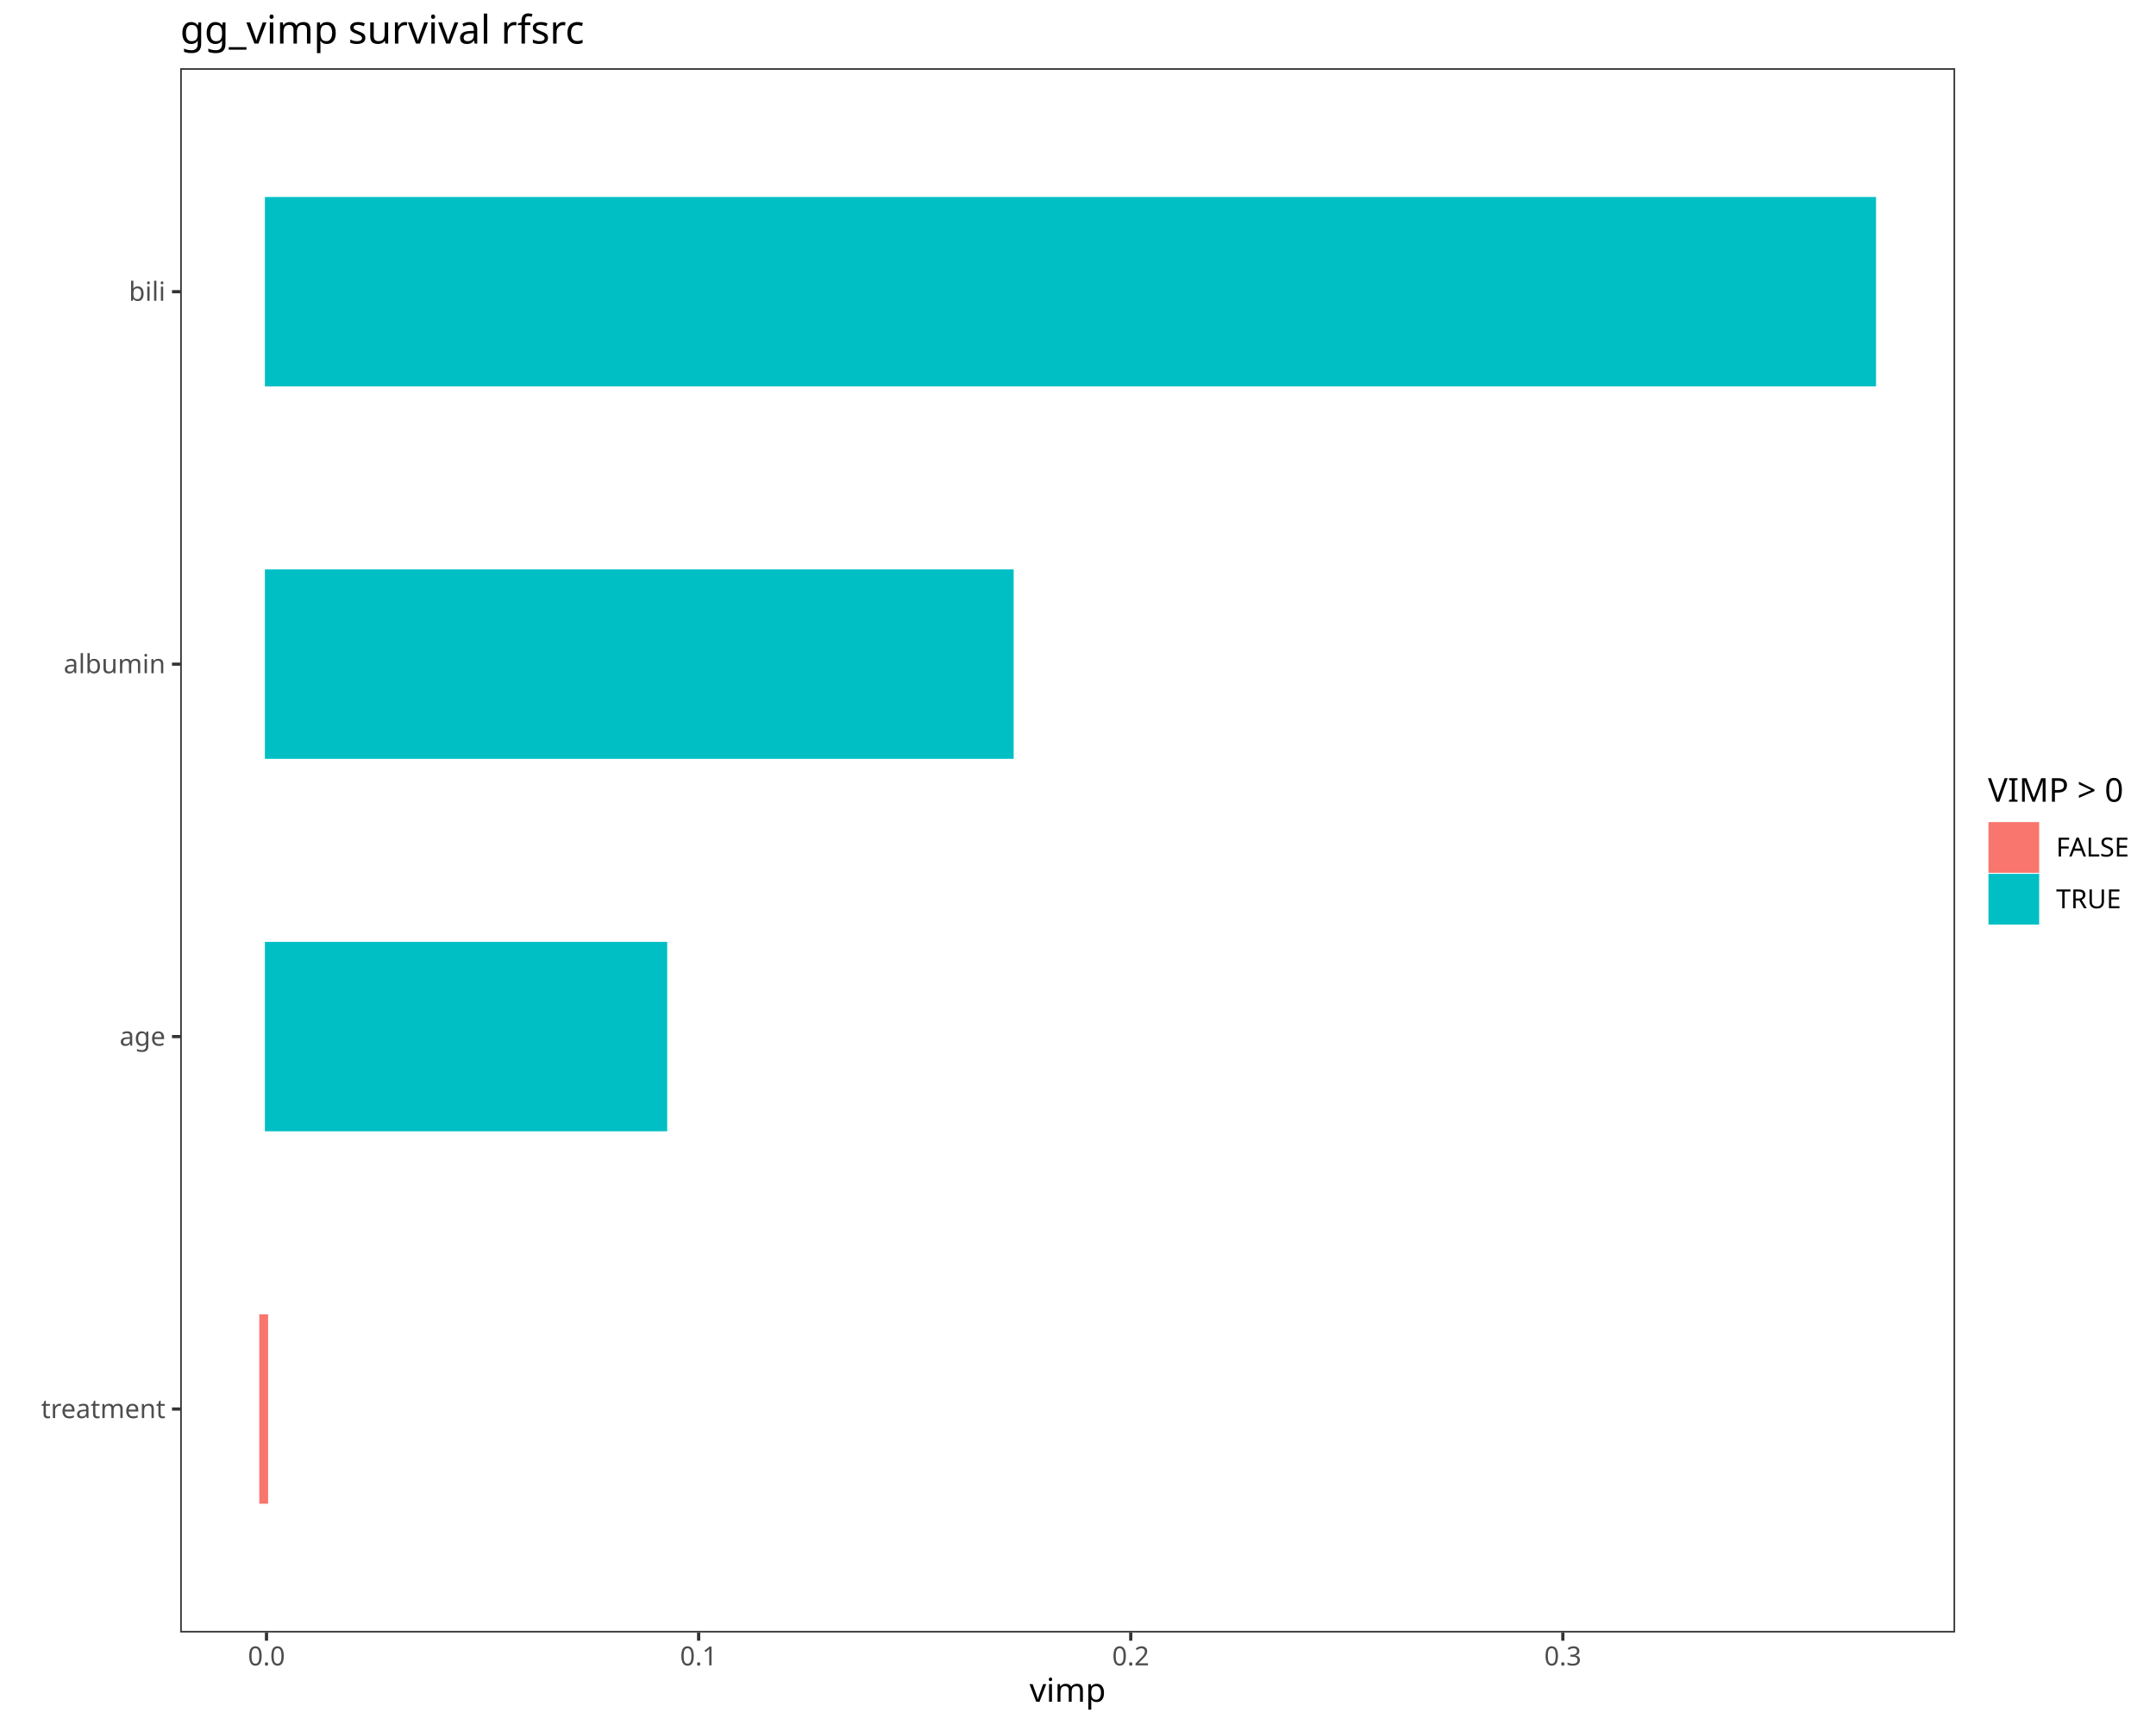
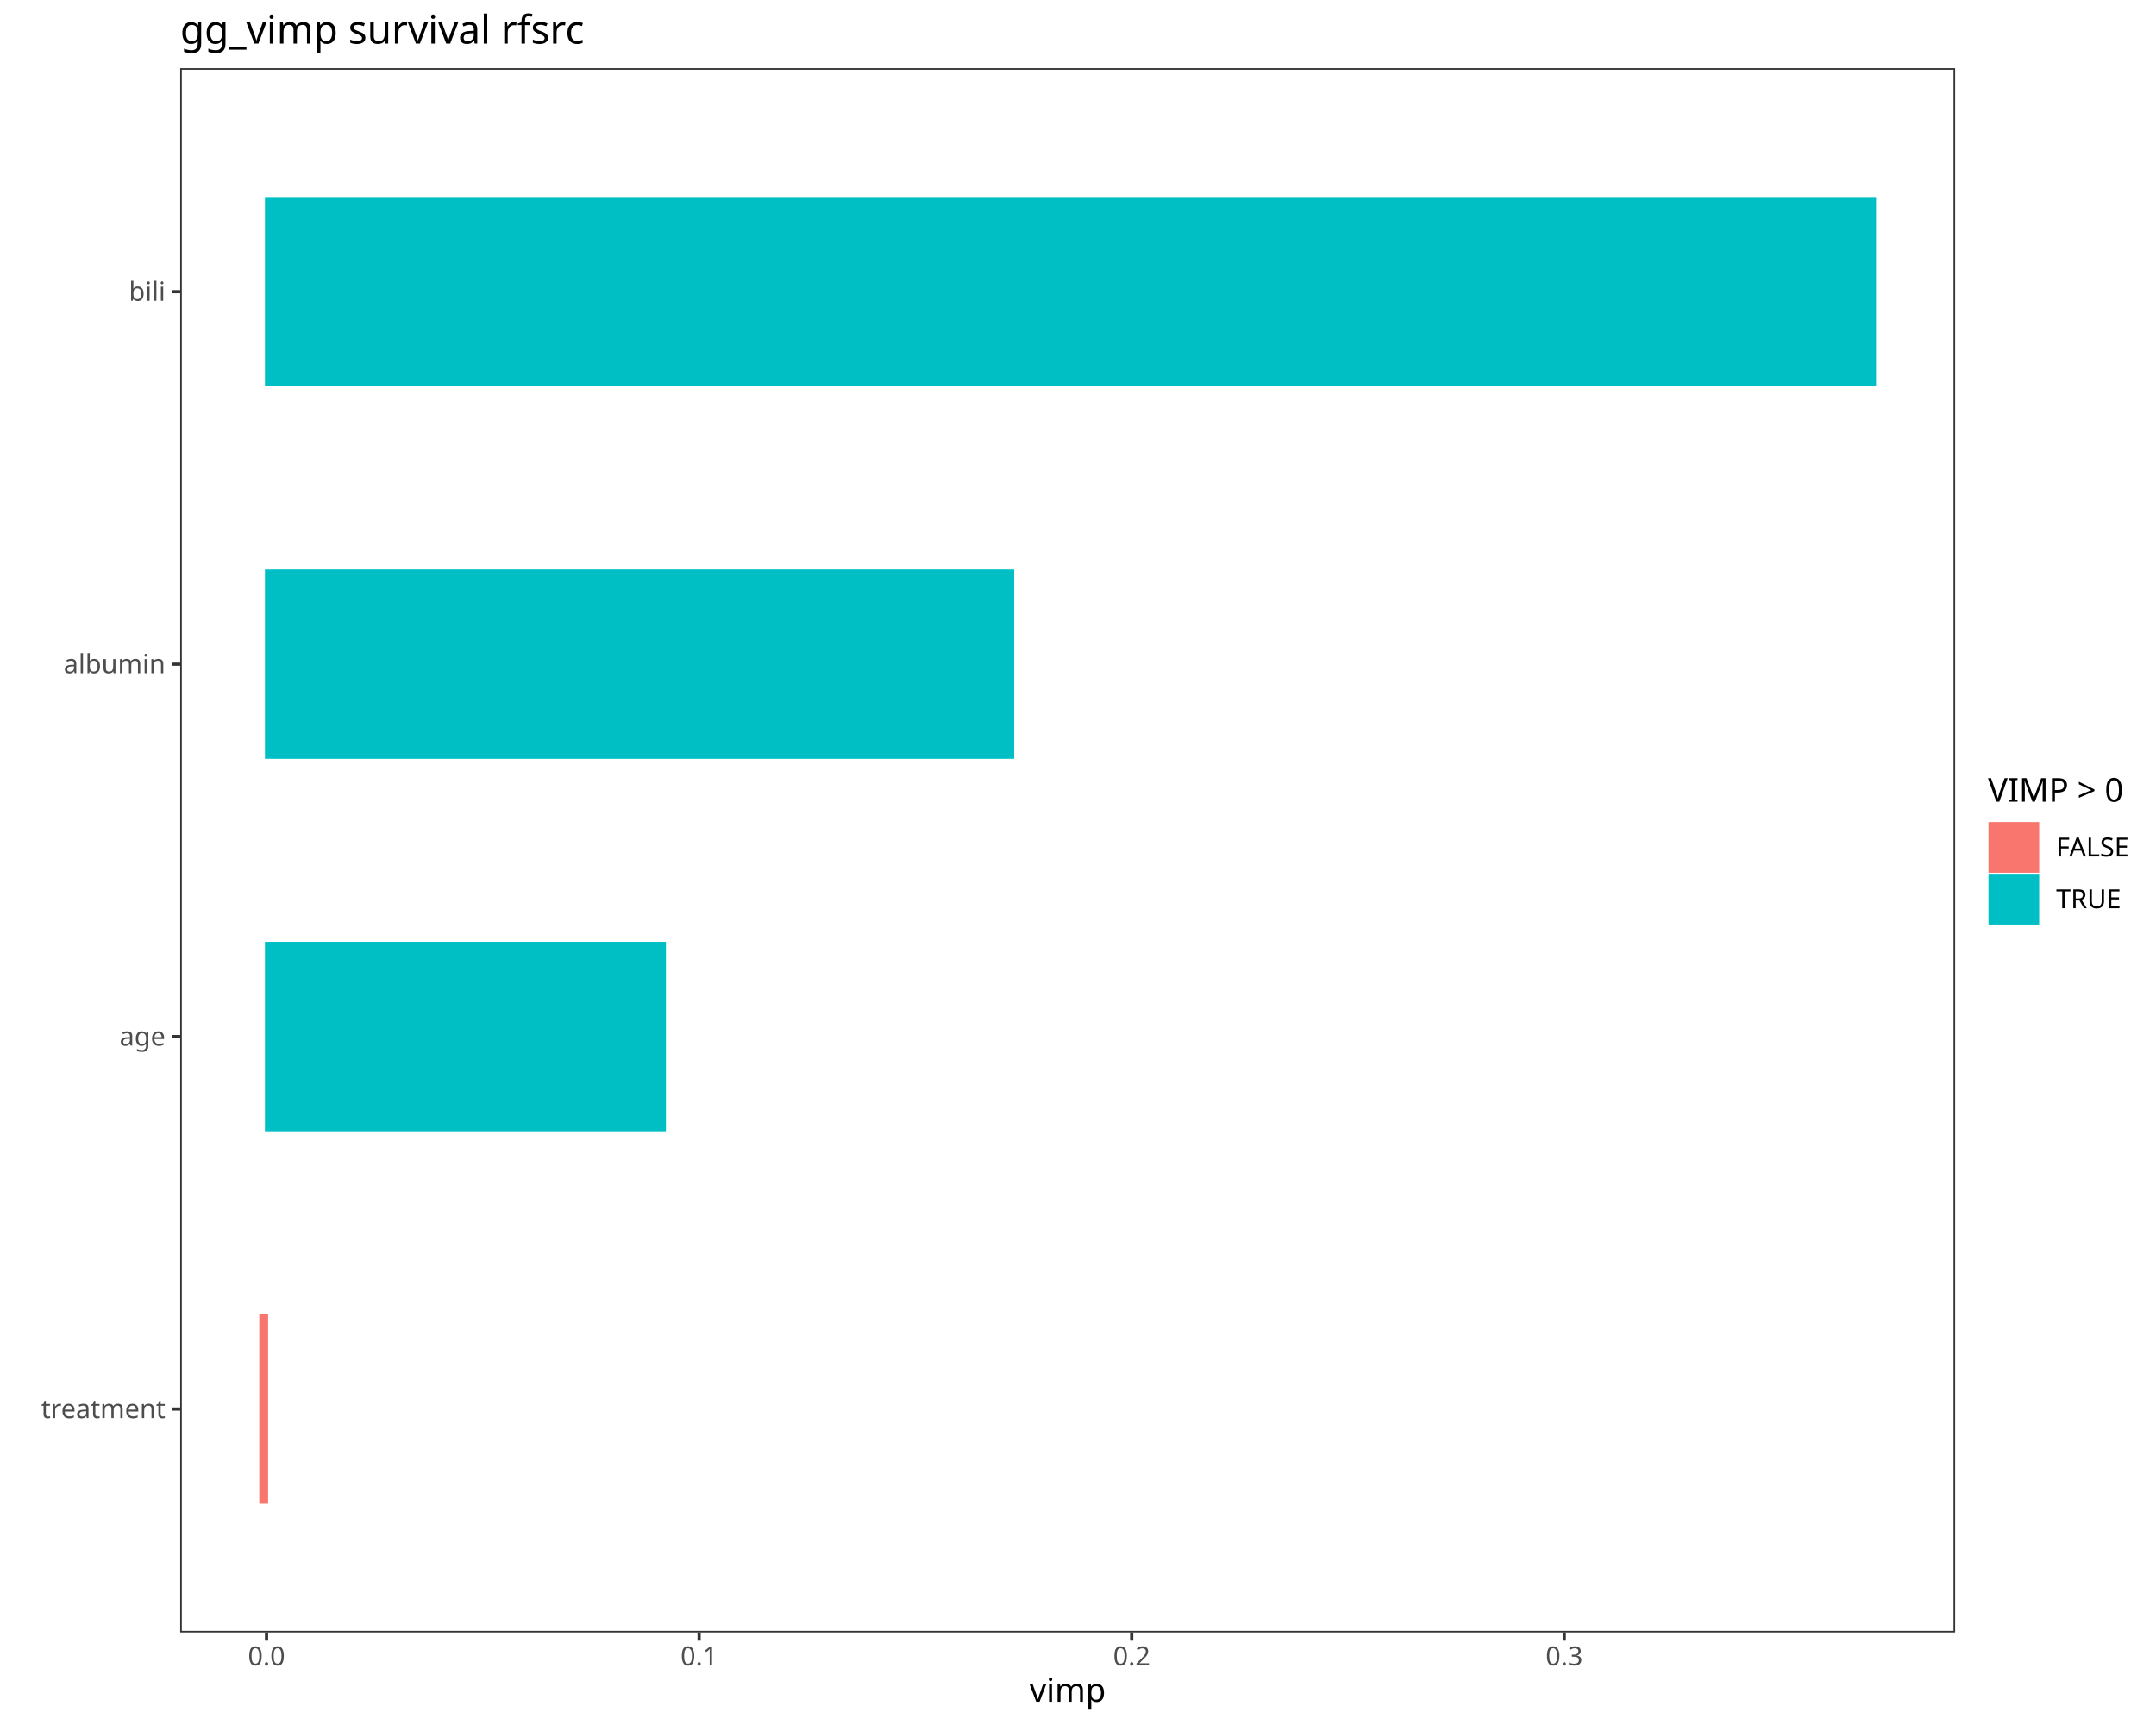
<svg xmlns="http://www.w3.org/2000/svg" class="svglite" data-engine-version="2.0" width="720.00pt" height="576.00pt" viewBox="0 0 720.00 576.00">
  <defs>
    <style type="text/css">
    .svglite line, .svglite polyline, .svglite polygon, .svglite path, .svglite rect, .svglite circle {
      fill: none;
      stroke: #000000;
      stroke-linecap: round;
      stroke-linejoin: round;
      stroke-miterlimit: 10.00;
    }
  </style>
  </defs>
  <rect width="100%" height="100%" style="stroke: none; fill: #FFFFFF;" />
  <defs>
    <clipPath id="cpMC4wMHw3MjAuMDB8MC4wMHw1NzYuMDA=">
      <rect x="0.00" y="0.00" width="720.00" height="576.00" />
    </clipPath>
  </defs>
  <g clip-path="url(#cpMC4wMHw3MjAuMDB8MC4wMHw1NzYuMDA=)">
    <rect x="0.00" y="0.00" width="720.00" height="576.00" style="stroke-width: 1.07; stroke: #FFFFFF; fill: #FFFFFF;" />
  </g>
  <defs>
    <clipPath id="cpNjAuMTh8NjUyLjkyfDIyLjc4fDU0NS4xMQ==">
      <rect x="60.18" y="22.78" width="592.74" height="522.33" />
    </clipPath>
  </defs>
  <g clip-path="url(#cpNjAuMTh8NjUyLjkyfDIyLjc4fDU0NS4xMQ==)">
    <rect x="60.18" y="22.78" width="592.74" height="522.33" style="stroke-width: 1.07; stroke: none; fill: #FFFFFF;" />
-     <rect x="89.00" y="66.31" width="536.97" height="62.18" style="stroke-width: 1.07; stroke: #00BFC4; stroke-linecap: butt; stroke-linejoin: miter; fill: #00BFC4;" />
-     <rect x="89.00" y="190.67" width="248.98" height="62.18" style="stroke-width: 1.07; stroke: #00BFC4; stroke-linecap: butt; stroke-linejoin: miter; fill: #00BFC4;" />
-     <rect x="89.00" y="315.04" width="133.28" height="62.18" style="stroke-width: 1.07; stroke: #00BFC4; stroke-linecap: butt; stroke-linejoin: miter; fill: #00BFC4;" />
+     <rect x="89.01" y="66.31" width="536.97" height="62.18" style="stroke-width: 1.07; stroke: #00BFC4; stroke-linecap: butt; stroke-linejoin: miter; fill: #00BFC4;" />
+     <rect x="89.01" y="190.67" width="249.14" height="62.18" style="stroke-width: 1.07; stroke: #00BFC4; stroke-linecap: butt; stroke-linejoin: miter; fill: #00BFC4;" />
+     <rect x="89.01" y="315.04" width="132.85" height="62.18" style="stroke-width: 1.07; stroke: #00BFC4; stroke-linecap: butt; stroke-linejoin: miter; fill: #00BFC4;" />
    <rect x="87.12" y="439.40" width="1.88" height="62.18" style="stroke-width: 1.07; stroke: #F8766D; stroke-linecap: butt; stroke-linejoin: miter; fill: #F8766D;" />
    <rect x="60.18" y="22.78" width="592.74" height="522.33" style="stroke-width: 1.07; stroke: #333333;" />
  </g>
  <g clip-path="url(#cpMC4wMHw3MjAuMDB8MC4wMHw1NzYuMDA=)">
    <text x="55.25" y="473.52" text-anchor="end" style="font-size: 8.80px; fill: #4D4D4D; font-family: sans;" textLength="37.18px" lengthAdjust="spacingAndGlyphs">treatment</text>
    <text x="55.25" y="349.16" text-anchor="end" style="font-size: 8.80px; fill: #4D4D4D; font-family: sans;" textLength="14.68px" lengthAdjust="spacingAndGlyphs">age</text>
    <text x="55.25" y="224.79" text-anchor="end" style="font-size: 8.80px; fill: #4D4D4D; font-family: sans;" textLength="30.82px" lengthAdjust="spacingAndGlyphs">albumin</text>
    <text x="55.25" y="100.43" text-anchor="end" style="font-size: 8.80px; fill: #4D4D4D; font-family: sans;" textLength="10.76px" lengthAdjust="spacingAndGlyphs">bili</text>
    <polyline points="57.44,470.49 60.18,470.49 " style="stroke-width: 1.07; stroke: #333333; stroke-linecap: butt;" />
    <polyline points="57.44,346.13 60.18,346.13 " style="stroke-width: 1.07; stroke: #333333; stroke-linecap: butt;" />
    <polyline points="57.44,221.77 60.18,221.77 " style="stroke-width: 1.07; stroke: #333333; stroke-linecap: butt;" />
    <polyline points="57.44,97.40 60.18,97.40 " style="stroke-width: 1.07; stroke: #333333; stroke-linecap: butt;" />
-     <polyline points="89.00,547.85 89.00,545.11 " style="stroke-width: 1.07; stroke: #333333; stroke-linecap: butt;" />
-     <polyline points="233.31,547.85 233.31,545.11 " style="stroke-width: 1.07; stroke: #333333; stroke-linecap: butt;" />
-     <polyline points="377.61,547.85 377.61,545.11 " style="stroke-width: 1.07; stroke: #333333; stroke-linecap: butt;" />
-     <polyline points="521.91,547.85 521.91,545.11 " style="stroke-width: 1.07; stroke: #333333; stroke-linecap: butt;" />
-     <text x="89.00" y="556.10" text-anchor="middle" style="font-size: 8.80px; fill: #4D4D4D; font-family: sans;" textLength="12.23px" lengthAdjust="spacingAndGlyphs">0.0</text>
-     <text x="233.31" y="556.10" text-anchor="middle" style="font-size: 8.80px; fill: #4D4D4D; font-family: sans;" textLength="12.23px" lengthAdjust="spacingAndGlyphs">0.1</text>
-     <text x="377.61" y="556.10" text-anchor="middle" style="font-size: 8.80px; fill: #4D4D4D; font-family: sans;" textLength="12.23px" lengthAdjust="spacingAndGlyphs">0.2</text>
-     <text x="521.91" y="556.10" text-anchor="middle" style="font-size: 8.80px; fill: #4D4D4D; font-family: sans;" textLength="12.23px" lengthAdjust="spacingAndGlyphs">0.3</text>
+     <polyline points="89.01,547.85 89.01,545.11 " style="stroke-width: 1.07; stroke: #333333; stroke-linecap: butt;" />
+     <polyline points="233.47,547.85 233.47,545.11 " style="stroke-width: 1.07; stroke: #333333; stroke-linecap: butt;" />
+     <polyline points="377.93,547.85 377.93,545.11 " style="stroke-width: 1.07; stroke: #333333; stroke-linecap: butt;" />
+     <polyline points="522.39,547.85 522.39,545.11 " style="stroke-width: 1.07; stroke: #333333; stroke-linecap: butt;" />
+     <text x="89.01" y="556.10" text-anchor="middle" style="font-size: 8.80px; fill: #4D4D4D; font-family: sans;" textLength="12.23px" lengthAdjust="spacingAndGlyphs">0.0</text>
+     <text x="233.47" y="556.10" text-anchor="middle" style="font-size: 8.80px; fill: #4D4D4D; font-family: sans;" textLength="12.23px" lengthAdjust="spacingAndGlyphs">0.1</text>
+     <text x="377.93" y="556.10" text-anchor="middle" style="font-size: 8.80px; fill: #4D4D4D; font-family: sans;" textLength="12.23px" lengthAdjust="spacingAndGlyphs">0.2</text>
+     <text x="522.39" y="556.10" text-anchor="middle" style="font-size: 8.80px; fill: #4D4D4D; font-family: sans;" textLength="12.23px" lengthAdjust="spacingAndGlyphs">0.3</text>
    <text x="356.55" y="568.24" text-anchor="middle" style="font-size: 11.00px; font-family: sans;" textLength="23.23px" lengthAdjust="spacingAndGlyphs">vimp</text>
    <rect x="663.88" y="259.00" width="50.64" height="49.89" style="stroke-width: 1.07; stroke: none; fill: #FFFFFF;" />
    <text x="663.88" y="267.71" style="font-size: 11.00px; font-family: sans;" textLength="45.56px" lengthAdjust="spacingAndGlyphs">VIMP &gt; 0</text>
    <rect x="663.88" y="274.33" width="17.28" height="17.28" style="stroke-width: 1.07; stroke: none; fill: #FFFFFF;" />
    <rect x="664.59" y="275.04" width="15.86" height="15.86" style="stroke-width: 1.07; stroke: #F8766D; stroke-linecap: butt; stroke-linejoin: miter; fill: #F8766D;" />
    <rect x="663.88" y="291.61" width="17.28" height="17.28" style="stroke-width: 1.07; stroke: none; fill: #FFFFFF;" />
    <rect x="664.59" y="292.32" width="15.86" height="15.86" style="stroke-width: 1.07; stroke: #00BFC4; stroke-linecap: butt; stroke-linejoin: miter; fill: #00BFC4;" />
    <text x="686.64" y="286.00" style="font-size: 8.80px; font-family: sans;" textLength="27.88px" lengthAdjust="spacingAndGlyphs">FALSE</text>
    <text x="686.64" y="303.28" style="font-size: 8.80px; font-family: sans;" textLength="23.96px" lengthAdjust="spacingAndGlyphs">TRUE</text>
    <text x="60.18" y="14.56" style="font-size: 13.20px; font-family: sans;" textLength="127.66px" lengthAdjust="spacingAndGlyphs">gg_vimp survival rfsrc</text>
  </g>
</svg>
